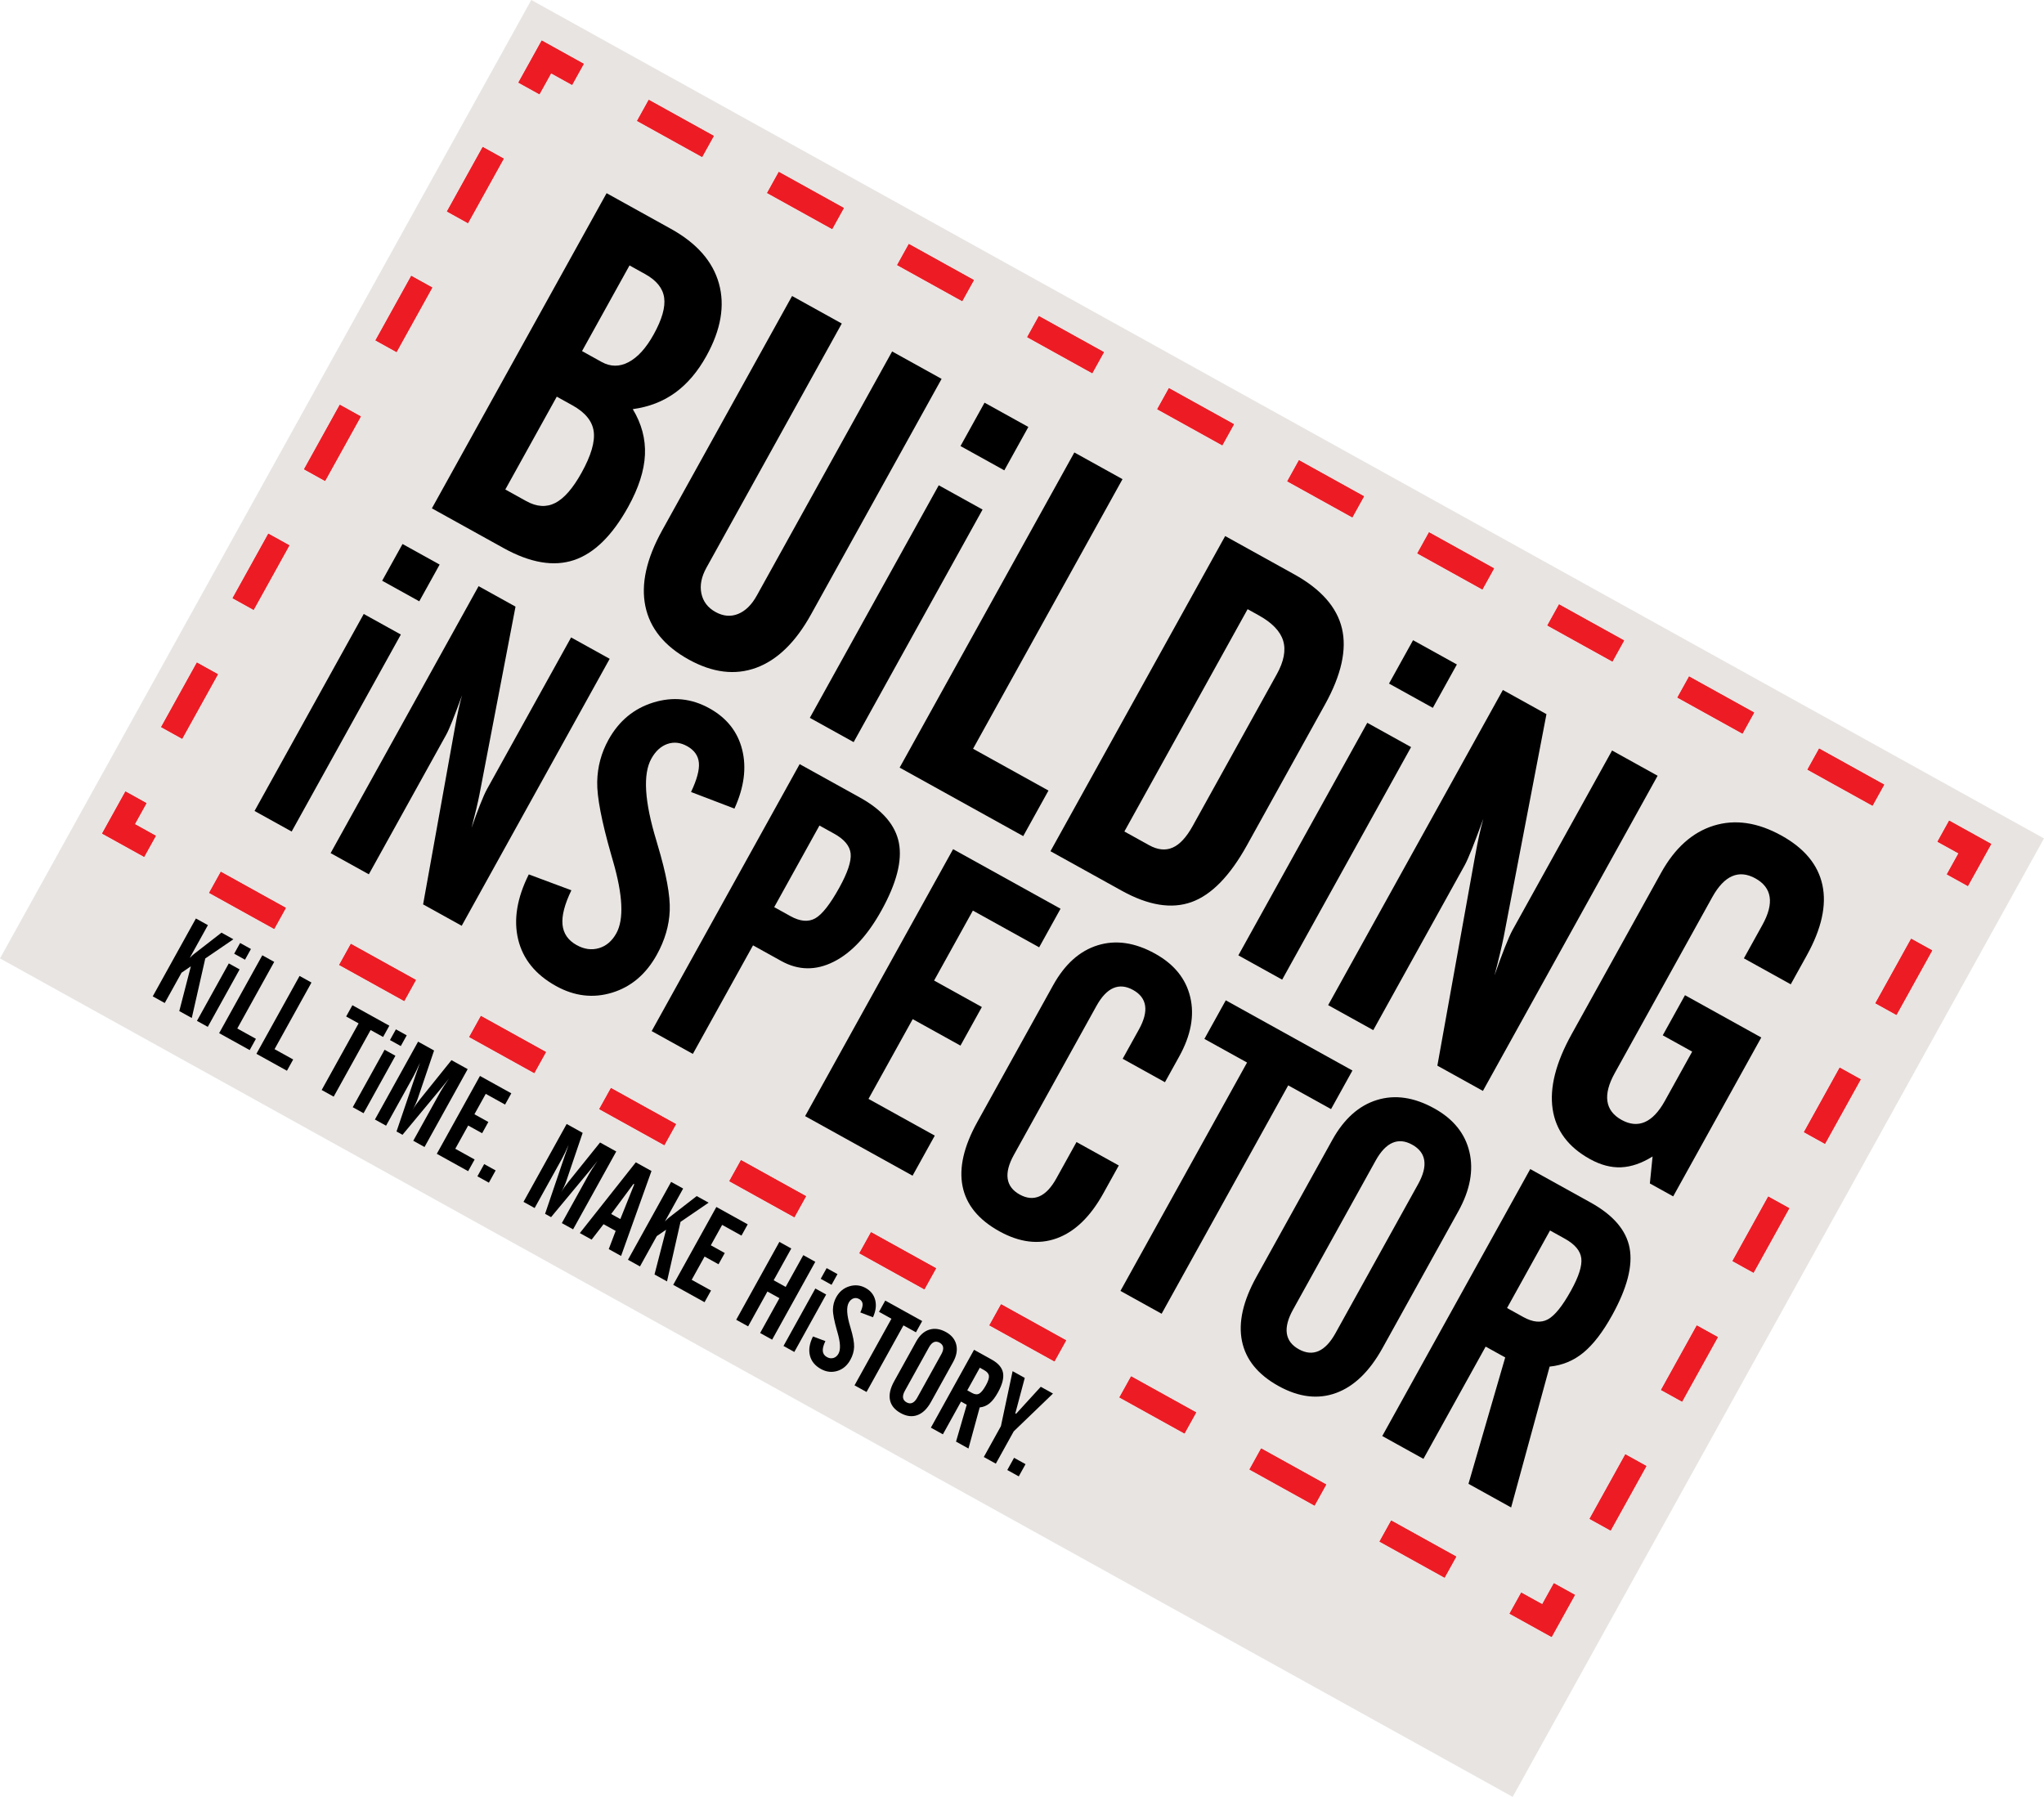
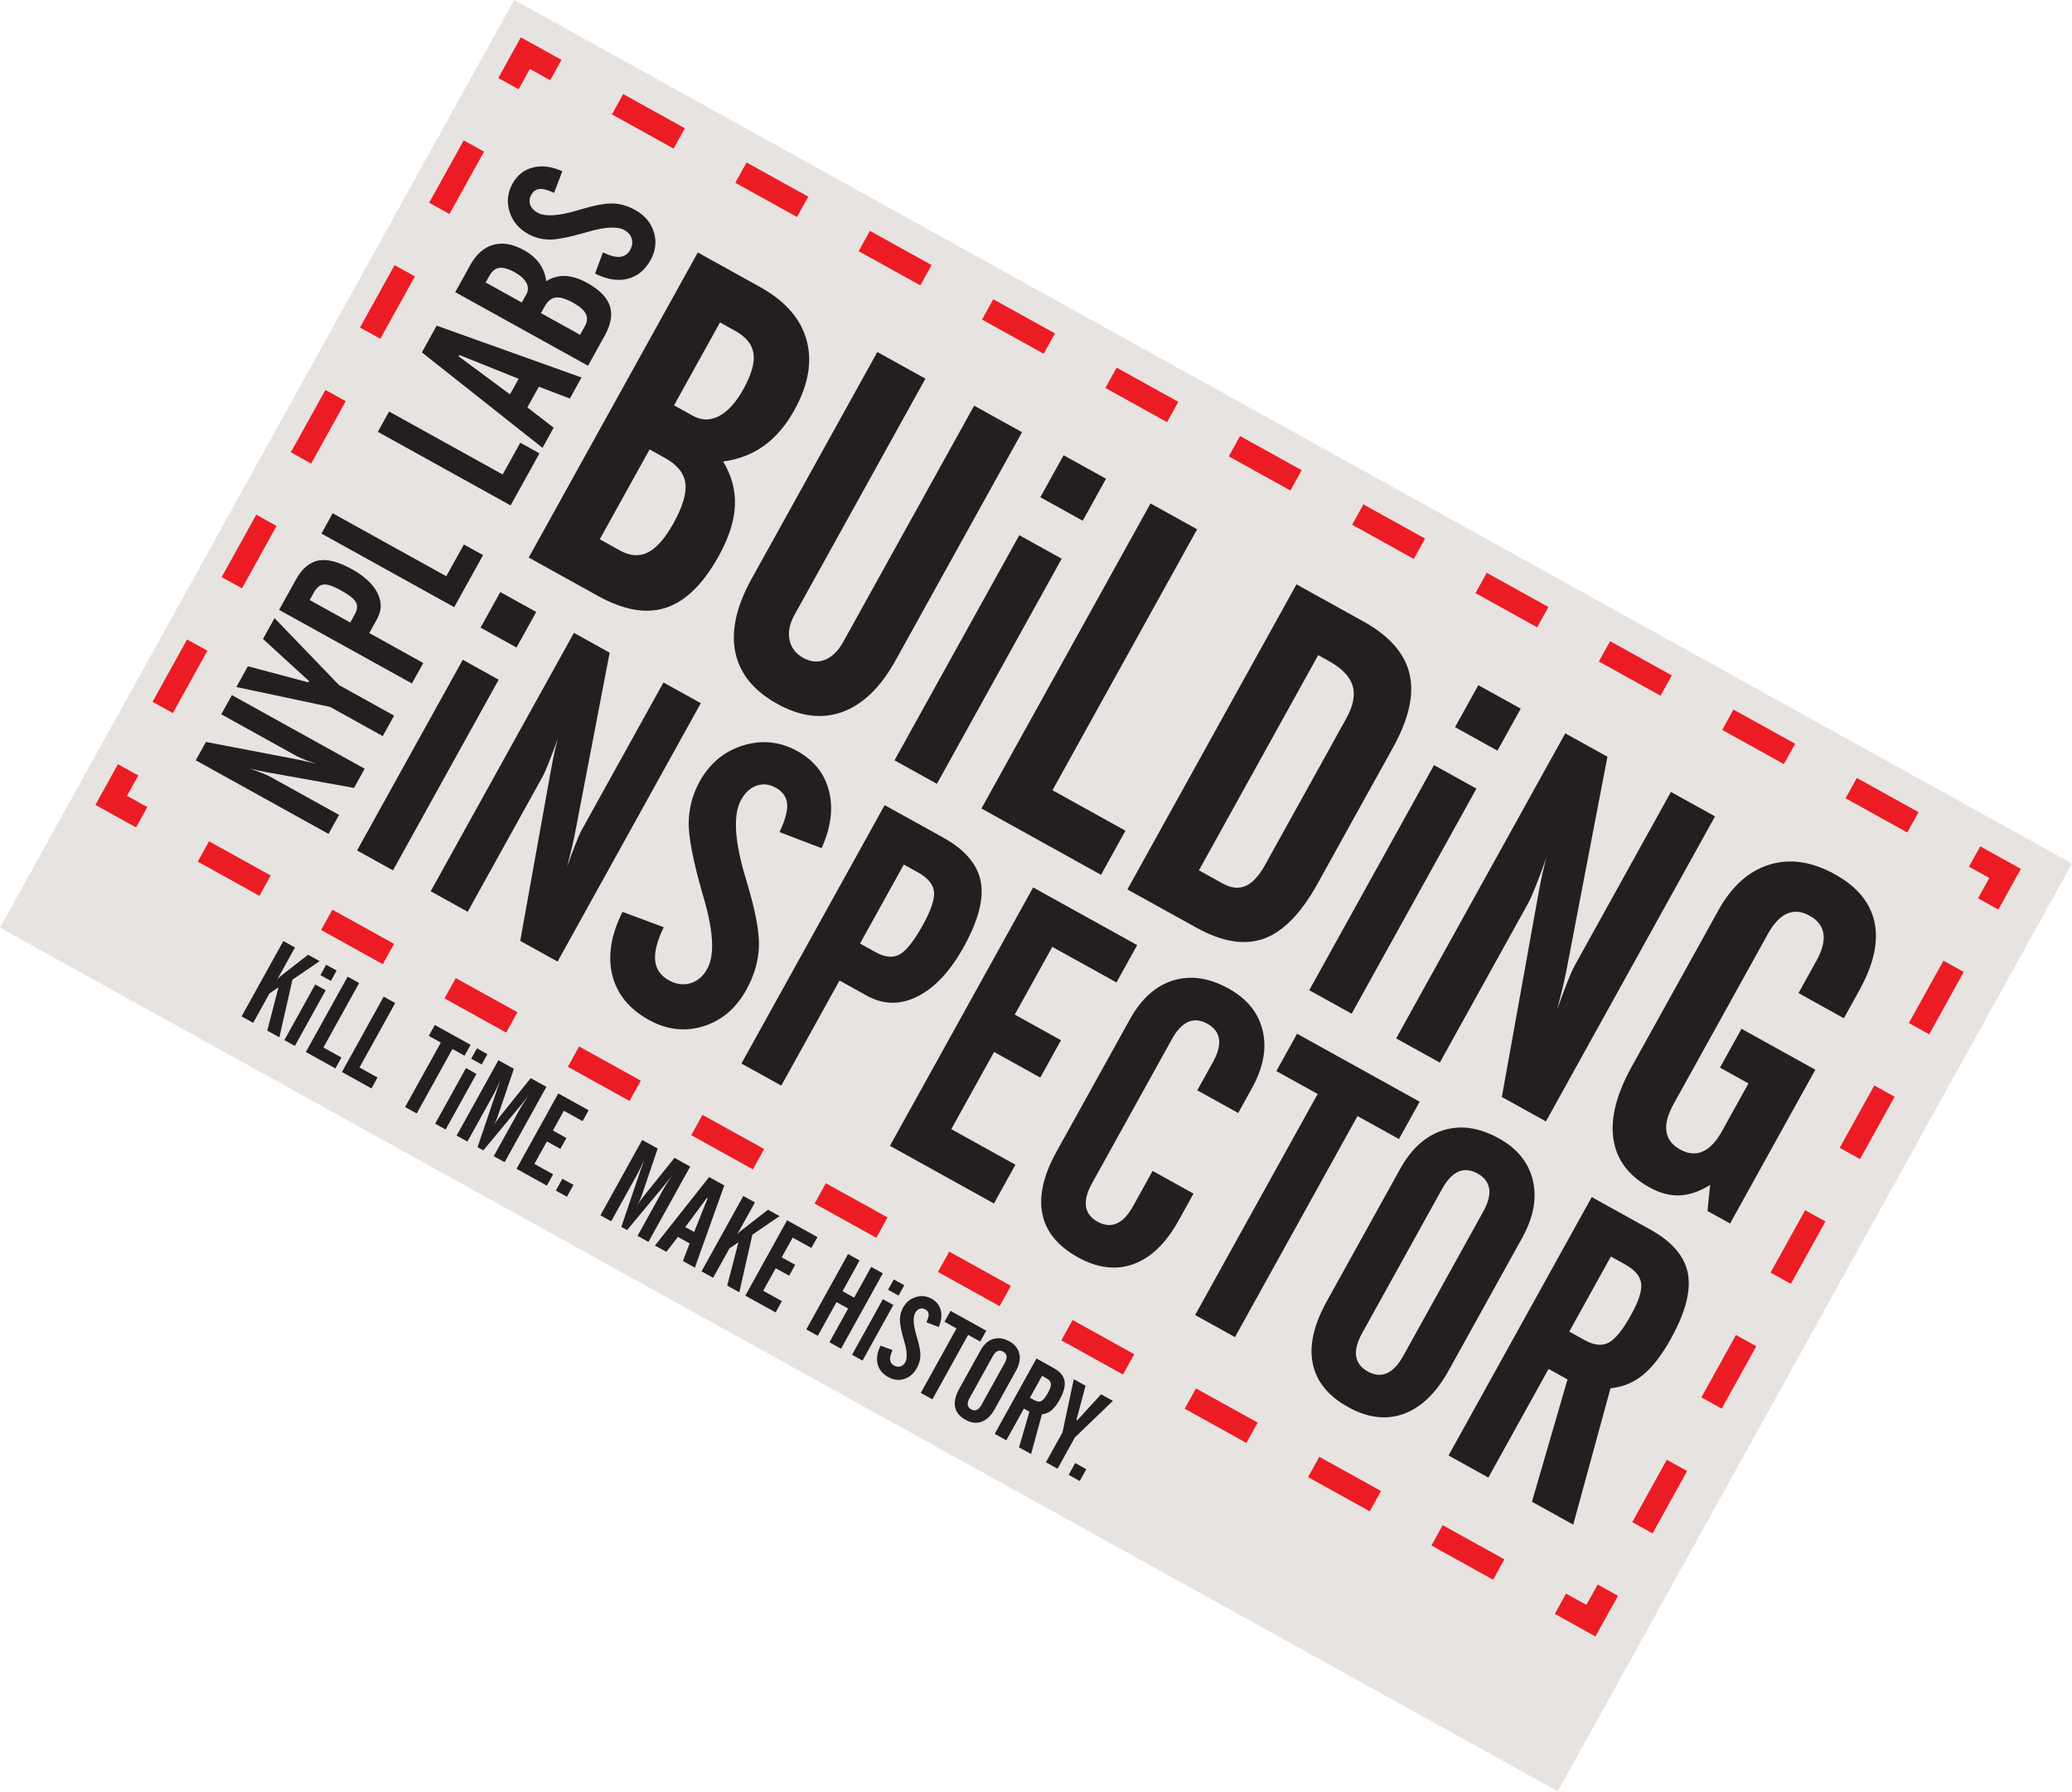
- <svg xmlns="http://www.w3.org/2000/svg" version="1.1" id="Layer_1" x="0px" y="0px" width="340.41px" height="299.273px" viewBox="0 0 340.41 299.273" enable-background="new 0 0 340.41 299.273" xml:space="preserve">
-   <rect x="26.184" y="58.381" transform="matrix(0.8746 0.4848 -0.4848 0.8746 93.8854 -63.7558)" fill="#E8E4E2" width="288.042" height="182.511" />
+ <svg xmlns="http://www.w3.org/2000/svg" version="1.1" id="Layer_1" x="0px" y="0px" width="356.545px" height="308.217px" viewBox="0 0 356.545 308.217" enable-background="new 0 0 356.545 308.217" xml:space="preserve">
+   <rect x="25.028" y="62.853" transform="matrix(0.8746 0.4848 -0.4848 0.8746 97.0655 -67.1064)" fill="#E7E3E1" width="306.491" height="182.511" />
  <g>
-     <path d="M25.438,165.942l7.188-12.969l2,1.109l-3.032,5.471c0.179-0.183,0.328-0.328,0.447-0.438   c0.12-0.11,0.219-0.193,0.298-0.252l4.547-3.529l1.982,1.1l-4.68,3.197l-2.249,9.914l-2.081-1.152l1.928-7.455l-1.551,1.063   l-2.799,5.049L25.438,165.942z" />
-     <path d="M32.801,170.023l5.304-9.568l1.803,0.999l-5.304,9.568L32.801,170.023z M39,158.839l0.989-1.784l1.803,0.999l-0.989,1.784   L39,158.839z" />
-     <path d="M36.497,172.071l7.188-12.968l1.982,1.099l-6.149,11.094l3.103,1.72l-1.039,1.875L36.497,172.071z" />
-     <path d="M42.703,175.511l7.188-12.968l1.982,1.099l-6.149,11.094l3.103,1.72l-1.039,1.875L42.703,175.511z" />
-     <path d="M57.65,169.294l1.039-1.874l6.152,3.41l-1.039,1.874l-2.081-1.153l-6.149,11.094l-2-1.108l6.149-11.094L57.65,169.294z" />
-     <path d="M58.747,184.405l5.304-9.568l1.803,0.999l-5.304,9.568L58.747,184.405z M64.945,173.221l0.989-1.785l1.803,1l-0.989,1.784   L64.945,173.221z" />
-     <path d="M62.441,186.454l7.188-12.969l2.663,1.477l-2.681,7.904c-0.105,0.316-0.235,0.647-0.392,0.99   c-0.155,0.345-0.331,0.693-0.526,1.045c0.166-0.299,0.353-0.598,0.562-0.896c0.208-0.299,0.441-0.607,0.696-0.927l5.238-6.511   l2.699,1.496l-7.188,12.969l-1.874-1.039l4.539-8.188c0.129-0.233,0.316-0.539,0.562-0.919c0.245-0.38,0.526-0.799,0.843-1.256   c-0.126,0.156-0.297,0.374-0.514,0.652c-0.417,0.527-0.69,0.864-0.819,1.012l-6.404,7.705l-0.995-0.552l3.217-9.483   c0.132-0.381,0.278-0.795,0.438-1.246c0.16-0.451,0.248-0.703,0.262-0.758c-0.203,0.466-0.4,0.897-0.59,1.297   c-0.19,0.398-0.366,0.744-0.529,1.037l-4.539,8.188L62.441,186.454z" />
-     <path d="M72.746,192.165l7.188-12.968l5.22,2.894l-1.039,1.874l-3.22-1.784l-1.884,3.398l2.32,1.286l-1.039,1.874l-2.32-1.285   l-2.148,3.873l3.22,1.785l-1.079,1.946L72.746,192.165z" />
-     <path d="M79.508,195.913l1.128-2.035l1.91,1.059l-1.128,2.036L79.508,195.913z" />
-     <path d="M87.185,200.168l7.188-12.969l2.664,1.477l-2.682,7.904c-0.105,0.317-0.235,0.648-0.391,0.991   c-0.155,0.345-0.331,0.692-0.526,1.045c0.166-0.299,0.353-0.598,0.561-0.896c0.209-0.299,0.441-0.607,0.696-0.927l5.238-6.511   l2.699,1.496l-7.188,12.968l-1.875-1.039l4.539-8.188c0.129-0.233,0.316-0.539,0.562-0.919c0.246-0.38,0.527-0.799,0.843-1.257   c-0.126,0.157-0.298,0.375-0.515,0.653c-0.417,0.526-0.69,0.864-0.818,1.012l-6.405,7.704l-0.996-0.551l3.217-9.484   c0.133-0.38,0.278-0.795,0.438-1.246c0.16-0.45,0.247-0.702,0.262-0.757c-0.204,0.466-0.4,0.897-0.59,1.297   c-0.189,0.398-0.366,0.744-0.528,1.037l-4.539,8.188L87.185,200.168z" />
-     <path d="M96.566,205.369l9.323-11.785l2.609,1.446l-5.062,14.146l-2.054-1.139l1.152-3.03l-2.018-1.118l-1.987,2.568   L96.566,205.369z M101.786,202.19l1.525,0.845l2.321-5.795l-0.125-0.069L101.786,202.19z" />
-     <path d="M104.583,209.813l7.188-12.969l2,1.108l-3.032,5.471c0.179-0.182,0.328-0.328,0.448-0.437   c0.119-0.11,0.218-0.194,0.297-0.252l4.547-3.529l1.982,1.099l-4.68,3.198l-2.249,9.914l-2.081-1.153l1.928-7.454l-1.55,1.062   l-2.799,5.05L104.583,209.813z" />
-     <path d="M112.117,213.989l7.188-12.969l5.22,2.894l-1.039,1.874l-3.22-1.784l-1.884,3.399l2.32,1.285l-1.039,1.875l-2.32-1.286   l-2.147,3.874l3.22,1.784l-1.079,1.946L112.117,213.989z" />
-     <path d="M129.798,206.836l1.982,1.099l-2.933,5.292l2,1.108l2.933-5.292l2,1.109l-7.188,12.968l-2-1.108l3.216-5.803l-2-1.108   l-3.216,5.802l-1.982-1.098L129.798,206.836z" />
-     <path d="M130.484,224.169l5.304-9.569l1.803,1l-5.304,9.568L130.484,224.169z M136.683,212.986l0.989-1.784l1.803,0.999   l-0.989,1.784L136.683,212.986z" />
-     <path d="M135.394,222.588l2.069,0.771c-0.329,0.678-0.472,1.232-0.431,1.667c0.042,0.433,0.271,0.766,0.69,0.997   c0.365,0.202,0.724,0.251,1.079,0.147c0.355-0.104,0.637-0.345,0.845-0.722c0.375-0.676,0.32-1.847-0.162-3.514   c-0.037-0.13-0.065-0.228-0.084-0.293c-0.469-1.636-0.696-2.818-0.682-3.549c0.015-0.73,0.197-1.414,0.549-2.047   c0.507-0.915,1.234-1.518,2.181-1.811c0.948-0.291,1.854-0.196,2.722,0.284c0.843,0.468,1.374,1.139,1.592,2.014   s0.092,1.827-0.376,2.857l-2.109-0.806c0.286-0.6,0.412-1.072,0.382-1.418c-0.032-0.346-0.224-0.617-0.576-0.812   c-0.322-0.179-0.642-0.213-0.957-0.103s-0.574,0.349-0.776,0.713c-0.417,0.753-0.335,2.085,0.248,3.995   c0.021,0.074,0.039,0.134,0.052,0.181c0.424,1.407,0.621,2.475,0.594,3.202c-0.028,0.727-0.237,1.443-0.628,2.148   c-0.524,0.944-1.247,1.559-2.169,1.84c-0.922,0.282-1.832,0.175-2.729-0.322c-0.993-0.551-1.605-1.304-1.836-2.262   C134.646,224.792,134.818,223.739,135.394,222.588z" />
-     <path d="M146.391,218.485l1.039-1.875l6.152,3.41l-1.039,1.875l-2.081-1.154l-6.149,11.094l-2-1.107l6.149-11.094L146.391,218.485z   " />
-     <path d="M152.603,223.393c0.567-1.021,1.29-1.669,2.166-1.94c0.879-0.271,1.808-0.136,2.788,0.407   c0.927,0.514,1.495,1.219,1.707,2.113c0.211,0.895,0.032,1.855-0.538,2.885l-3.684,6.645c-0.63,1.137-1.383,1.864-2.26,2.184   c-0.876,0.319-1.808,0.205-2.794-0.342c-0.998-0.553-1.59-1.281-1.772-2.185c-0.185-0.902,0.051-1.942,0.704-3.12L152.603,223.393z    M152.759,232.777l4.012-7.237c0.249-0.448,0.349-0.833,0.3-1.152c-0.049-0.321-0.244-0.575-0.584-0.764   c-0.341-0.189-0.66-0.221-0.958-0.092c-0.297,0.128-0.57,0.417-0.819,0.865l-4.012,7.237c-0.249,0.448-0.35,0.834-0.302,1.157   s0.242,0.579,0.583,0.768c0.341,0.189,0.661,0.219,0.96,0.088C152.237,233.515,152.511,233.225,152.759,232.777z" />
-     <path d="M160.052,233.432l-3.022,5.452l-2-1.108l7.188-12.969l2.934,1.626c1.1,0.609,1.73,1.347,1.893,2.21   c0.162,0.864-0.122,1.953-0.851,3.269c-0.451,0.813-0.915,1.416-1.389,1.81c-0.477,0.393-1.024,0.62-1.645,0.683l-1.87,6.842   l-2.072-1.148l1.785-6.139L160.052,233.432z M163.179,227.791l-2.088,3.767l0.79,0.438c0.46,0.255,0.857,0.294,1.191,0.115   c0.333-0.179,0.708-0.645,1.125-1.398c0.378-0.682,0.545-1.204,0.501-1.568c-0.045-0.365-0.312-0.684-0.802-0.955L163.179,227.791z   " />
-     <path d="M168.64,228.367l2.026,1.123l-1.573,5.905l0.126,0.07l4.111-4.498l2.035,1.128l-6.537,6.295l-2.983,5.381l-2-1.108   l2.849-5.139L168.64,228.367z" />
-     <path d="M167.756,244.83l1.128-2.035l1.91,1.059l-1.128,2.035L167.756,244.83z" />
+     <path fill="#231F20" d="M41.573,174.885l7.188-12.969l2,1.109l-3.032,5.471c0.179-0.182,0.328-0.328,0.447-0.438   c0.12-0.109,0.219-0.193,0.298-0.252l4.547-3.529l1.982,1.1l-4.68,3.197l-2.249,9.914l-2.081-1.152l1.928-7.455l-1.551,1.064   l-2.799,5.049L41.573,174.885z" />
+     <path fill="#231F20" d="M48.936,178.967l5.304-9.568l1.803,0.998l-5.304,9.568L48.936,178.967z M55.135,167.784l0.989-1.785   l1.803,1l-0.989,1.783L55.135,167.784z" />
+     <path fill="#231F20" d="M52.631,181.014l7.188-12.967l1.982,1.098l-6.149,11.094l3.103,1.721l-1.039,1.875L52.631,181.014z" />
+     <path fill="#231F20" d="M58.837,184.456l7.188-12.969l1.982,1.1l-6.149,11.094l3.103,1.719l-1.039,1.875L58.837,184.456z" />
+     <path fill="#231F20" d="M73.785,178.239l1.039-1.875l6.152,3.41l-1.039,1.875l-2.081-1.154l-6.149,11.094l-2-1.107l6.149-11.094   L73.785,178.239z" />
+     <path fill="#231F20" d="M74.881,193.348l5.304-9.568l1.803,1l-5.304,9.568L74.881,193.348z M81.08,182.165l0.989-1.785l1.803,1   l-0.989,1.785L81.08,182.165z" />
+     <path fill="#231F20" d="M78.576,195.397l7.188-12.969l2.663,1.477l-2.681,7.904c-0.105,0.316-0.235,0.648-0.392,0.99   c-0.155,0.346-0.331,0.693-0.526,1.045c0.166-0.299,0.353-0.598,0.562-0.896c0.208-0.299,0.441-0.607,0.696-0.926l5.238-6.512   l2.699,1.496l-7.188,12.969l-1.874-1.039l4.539-8.188c0.129-0.234,0.316-0.539,0.562-0.92c0.245-0.379,0.526-0.799,0.843-1.256   c-0.126,0.156-0.297,0.375-0.514,0.652c-0.417,0.527-0.69,0.865-0.819,1.012l-6.404,7.705l-0.995-0.551l3.217-9.484   c0.132-0.381,0.278-0.795,0.438-1.246c0.16-0.451,0.248-0.703,0.262-0.758c-0.203,0.467-0.4,0.898-0.59,1.297   s-0.366,0.744-0.529,1.037l-4.539,8.189L78.576,195.397z" />
+     <path fill="#231F20" d="M88.881,201.108l7.188-12.967l5.22,2.893l-1.039,1.875l-3.22-1.785l-1.884,3.398l2.32,1.287l-1.039,1.873   l-2.32-1.285l-2.148,3.873l3.22,1.785l-1.079,1.947L88.881,201.108z" />
+     <path fill="#231F20" d="M95.643,204.856l1.128-2.035l1.91,1.059l-1.128,2.037L95.643,204.856z" />
+     <path fill="#231F20" d="M103.32,209.112l7.188-12.969l2.664,1.477l-2.682,7.904c-0.105,0.318-0.235,0.648-0.391,0.992   c-0.155,0.344-0.331,0.691-0.526,1.045c0.166-0.299,0.353-0.598,0.561-0.896c0.209-0.299,0.441-0.607,0.696-0.928l5.238-6.51   l2.699,1.496l-7.188,12.967l-1.875-1.039l4.539-8.188c0.129-0.232,0.316-0.539,0.562-0.918c0.246-0.381,0.527-0.799,0.843-1.258   c-0.126,0.158-0.298,0.375-0.515,0.654c-0.417,0.525-0.69,0.863-0.818,1.012l-6.405,7.703l-0.996-0.551l3.217-9.484   c0.133-0.379,0.278-0.795,0.438-1.246c0.16-0.449,0.247-0.701,0.262-0.756c-0.204,0.465-0.4,0.896-0.59,1.297   c-0.189,0.398-0.366,0.744-0.528,1.037l-4.539,8.188L103.32,209.112z" />
+     <path fill="#231F20" d="M112.701,214.313l9.323-11.785l2.609,1.445l-5.062,14.146l-2.054-1.139l1.152-3.029l-2.018-1.119   l-1.987,2.568L112.701,214.313z M117.921,211.133l1.525,0.846l2.321-5.795l-0.125-0.07L117.921,211.133z" />
+     <path fill="#231F20" d="M120.718,218.756l7.188-12.969l2,1.109l-3.032,5.471c0.179-0.182,0.328-0.328,0.448-0.438   c0.119-0.109,0.218-0.193,0.297-0.252l4.547-3.529l1.982,1.1l-4.68,3.197l-2.249,9.914l-2.081-1.152l1.928-7.455l-1.55,1.062   l-2.799,5.051L120.718,218.756z" />
+     <path fill="#231F20" d="M128.251,222.932l7.188-12.969l5.22,2.895l-1.039,1.873l-3.22-1.783l-1.884,3.398l2.32,1.285l-1.039,1.875   l-2.32-1.285l-2.147,3.873l3.22,1.785l-1.079,1.945L128.251,222.932z" />
+     <path fill="#231F20" d="M145.933,215.78l1.982,1.1l-2.933,5.291l2,1.109l2.933-5.293l2,1.109l-7.188,12.969l-2-1.109l3.216-5.803   l-2-1.107l-3.216,5.801l-1.982-1.098L145.933,215.78z" />
+     <path fill="#231F20" d="M146.619,233.114l5.304-9.57l1.803,1l-5.304,9.568L146.619,233.114z M152.817,221.93l0.989-1.785l1.803,1   l-0.989,1.783L152.817,221.93z" />
+     <path fill="#231F20" d="M151.528,231.532l2.069,0.771c-0.329,0.678-0.472,1.232-0.431,1.668c0.042,0.432,0.271,0.766,0.69,0.996   c0.365,0.203,0.724,0.252,1.079,0.148c0.355-0.105,0.637-0.346,0.845-0.723c0.375-0.676,0.32-1.846-0.162-3.514   c-0.037-0.129-0.065-0.227-0.084-0.293c-0.469-1.635-0.696-2.818-0.682-3.549c0.015-0.73,0.197-1.414,0.549-2.047   c0.507-0.914,1.234-1.518,2.181-1.811c0.948-0.291,1.854-0.195,2.722,0.285c0.843,0.467,1.374,1.139,1.592,2.014   s0.092,1.826-0.376,2.857l-2.109-0.807c0.286-0.6,0.412-1.072,0.382-1.418c-0.032-0.346-0.224-0.617-0.576-0.812   c-0.322-0.178-0.642-0.213-0.957-0.102c-0.315,0.109-0.574,0.348-0.776,0.713c-0.417,0.752-0.335,2.084,0.248,3.994   c0.021,0.074,0.039,0.135,0.052,0.182c0.424,1.406,0.621,2.475,0.594,3.201c-0.028,0.727-0.237,1.443-0.628,2.148   c-0.524,0.945-1.247,1.559-2.169,1.84c-0.922,0.283-1.832,0.176-2.729-0.322c-0.993-0.551-1.605-1.303-1.836-2.262   C150.781,233.737,150.953,232.682,151.528,231.532z" />
+     <path fill="#231F20" d="M162.525,227.428l1.039-1.875l6.152,3.41l-1.039,1.875l-2.081-1.154l-6.149,11.094l-2-1.107l6.149-11.094   L162.525,227.428z" />
+     <path fill="#231F20" d="M168.738,232.336c0.567-1.021,1.29-1.668,2.166-1.939c0.879-0.271,1.808-0.137,2.788,0.406   c0.927,0.514,1.495,1.219,1.707,2.113c0.211,0.895,0.032,1.855-0.538,2.885l-3.684,6.645c-0.63,1.137-1.383,1.865-2.26,2.184   c-0.876,0.32-1.808,0.205-2.794-0.342c-0.998-0.553-1.59-1.281-1.772-2.184c-0.185-0.902,0.051-1.943,0.704-3.121L168.738,232.336z    M168.894,241.721l4.012-7.238c0.249-0.447,0.349-0.832,0.3-1.152c-0.049-0.32-0.244-0.574-0.584-0.764   c-0.341-0.189-0.66-0.221-0.958-0.092c-0.297,0.129-0.57,0.418-0.819,0.865l-4.012,7.238c-0.249,0.447-0.35,0.834-0.302,1.156   c0.047,0.324,0.242,0.58,0.583,0.768c0.341,0.189,0.661,0.219,0.96,0.088C168.372,242.459,168.646,242.168,168.894,241.721z" />
+     <path fill="#231F20" d="M176.187,242.375l-3.022,5.453l-2-1.109l7.188-12.969l2.934,1.627c1.1,0.609,1.73,1.346,1.894,2.209   c0.162,0.865-0.122,1.953-0.852,3.27c-0.45,0.812-0.914,1.416-1.389,1.809c-0.477,0.393-1.024,0.621-1.645,0.684l-1.87,6.842   l-2.072-1.148l1.785-6.139L176.187,242.375z M179.314,236.735l-2.088,3.766l0.79,0.438c0.46,0.256,0.857,0.295,1.191,0.115   c0.333-0.178,0.708-0.645,1.125-1.398c0.378-0.682,0.545-1.203,0.502-1.568c-0.045-0.365-0.312-0.684-0.803-0.955L179.314,236.735z   " />
+     <path fill="#231F20" d="M184.774,237.311l2.026,1.123l-1.572,5.904l0.125,0.07l4.111-4.498l2.035,1.129l-6.537,6.295l-2.982,5.381   l-2-1.109l2.849-5.139L184.774,237.311z" />
+     <path fill="#231F20" d="M183.891,253.774l1.129-2.035l1.91,1.059l-1.129,2.035L183.891,253.774z" />
  </g>
  <g>
    <g>
-       <path d="M71.927,84.665l29.096-52.49l10.709,5.937c4.307,2.388,6.974,5.424,8,9.108c1.025,3.686,0.332,7.705-2.083,12.062    c-1.448,2.614-3.18,4.651-5.192,6.114c-2.014,1.463-4.371,2.378-7.074,2.746c1.47,2.428,2.146,4.961,2.027,7.601    c-0.119,2.639-1.05,5.532-2.793,8.679c-2.656,4.791-5.671,7.746-9.045,8.867c-3.372,1.119-7.273,0.451-11.701-2.003L71.927,84.665    z M84.155,81.525l3.484,1.932c1.742,0.966,3.354,1.068,4.836,0.308c1.48-0.761,2.939-2.436,4.375-5.025    c1.582-2.855,2.258-5.146,2.029-6.871c-0.231-1.725-1.41-3.178-3.54-4.357l-2.613-1.449L84.155,81.525z M96.932,58.474    l3.267,1.811c1.477,0.818,2.975,0.827,4.495,0.024s2.911-2.341,4.173-4.616c1.381-2.492,1.963-4.526,1.744-6.103    c-0.217-1.575-1.27-2.888-3.157-3.934l-2.613-1.449L96.932,58.474z" />
-       <path d="M131.914,49.298l8.276,4.587l-22.536,40.656c-0.845,1.525-1.127,2.959-0.843,4.303c0.283,1.343,1.066,2.37,2.35,3.081    c1.282,0.711,2.535,0.82,3.758,0.327c1.222-0.492,2.262-1.514,3.121-3.062l22.535-40.656l8.24,4.567l-21.751,39.24    c-2.562,4.623-5.603,7.58-9.118,8.874c-3.518,1.293-7.271,0.833-11.265-1.381c-4.042-2.24-6.442-5.199-7.202-8.879    s0.175-7.892,2.804-12.635L131.914,49.298z" />
-       <path d="M134.871,119.555l21.47-38.732l7.297,4.045l-21.471,38.731L134.871,119.555z M159.963,74.29l4.004-7.225l7.296,4.045    l-4.004,7.224L159.963,74.29z" />
-       <path d="M149.827,127.845l29.096-52.489l8.021,4.446l-24.89,44.903l12.56,6.962l-4.205,7.587L149.827,127.845z" />
-       <path d="M174.946,141.769l29.096-52.489l11.508,6.378c4.452,2.468,7.1,5.47,7.939,9.004c0.841,3.535-0.102,7.759-2.824,12.671    l-12.998,23.45c-2.831,5.106-5.906,8.257-9.227,9.454c-3.32,1.195-7.195,0.566-11.624-1.888L174.946,141.769z M187.255,138.484    l4.102,2.274c1.428,0.791,2.735,0.931,3.921,0.417c1.187-0.513,2.302-1.714,3.349-3.601l14.004-25.266    c1.194-2.153,1.549-4.021,1.065-5.602s-1.839-2.989-4.065-4.223l-1.852-1.026L187.255,138.484z" />
-       <path d="M206.237,159.114l21.471-38.731l7.295,4.044l-21.469,38.732L206.237,159.114z M231.329,113.848l4.004-7.224l7.297,4.044    l-4.005,7.224L231.329,113.848z" />
-       <path d="M221.193,167.405l29.096-52.49l7.26,4.024l-7.112,37.058c-0.143,0.712-0.349,1.642-0.619,2.787    c-0.273,1.146-0.579,2.369-0.919,3.668c0.579-1.673,1.142-3.203,1.691-4.591c0.548-1.389,0.99-2.386,1.325-2.991l16.561-29.875    l7.586,4.205l-29.096,52.49l-7.586-4.205l6.203-34.477c0.018-0.148,0.059-0.363,0.121-0.646c0.421-2.359,0.865-4.36,1.331-5.999    c-0.729,2-1.354,3.654-1.873,4.964c-0.521,1.31-0.935,2.242-1.243,2.799l-15.212,27.442L221.193,167.405z" />
-       <path d="M261.728,172.267l14.91-26.898c2.293-4.138,5.217-6.757,8.768-7.857c3.553-1.099,7.312-0.55,11.281,1.65    c3.823,2.119,6.097,4.867,6.82,8.241c0.724,3.375-0.142,7.277-2.597,11.705l-2.676,4.828l-7.805-4.326l3.078-5.554    c1.006-1.815,1.41-3.371,1.212-4.667c-0.199-1.297-0.988-2.327-2.368-3.092c-1.379-0.765-2.671-0.889-3.876-0.369    c-1.205,0.518-2.31,1.686-3.315,3.5l-16.238,29.295c-1.006,1.814-1.414,3.377-1.222,4.686c0.191,1.309,0.978,2.345,2.357,3.109    c1.379,0.765,2.674,0.882,3.887,0.352c1.211-0.531,2.319-1.704,3.326-3.52l4.547-8.203l-4.9-2.717l3.702-6.68l12.705,7.043    l-14.669,26.463l-3.884-2.153l0.452-4.495c-1.795,1.125-3.536,1.727-5.224,1.803c-1.688,0.077-3.427-0.381-5.217-1.373    c-3.607-1.999-5.675-4.774-6.204-8.326C258.049,181.159,259.099,177.011,261.728,172.267z" />
-       <path d="M42.392,135.065l18.186-32.809l6.18,3.426l-18.186,32.809L42.392,135.065z M63.646,96.721l3.392-6.118l6.18,3.426    l-3.392,6.118L63.646,96.721z" />
-       <path d="M55.06,142.086l24.646-44.461l6.149,3.408l-6.024,31.391c-0.12,0.604-0.294,1.391-0.525,2.361    c-0.23,0.972-0.489,2.007-0.776,3.106c0.489-1.417,0.967-2.713,1.432-3.889s0.839-2.021,1.123-2.534l14.027-25.305l6.426,3.562    l-24.646,44.462l-6.427-3.562l5.255-29.203c0.016-0.126,0.05-0.308,0.102-0.547c0.358-1.998,0.734-3.693,1.13-5.082    c-0.618,1.694-1.147,3.096-1.588,4.205s-0.791,1.899-1.053,2.371l-12.885,23.245L55.06,142.086z" />
-       <path d="M88.065,145.63l7.095,2.646c-1.127,2.323-1.62,4.228-1.478,5.713c0.141,1.485,0.93,2.626,2.364,3.421    c1.25,0.692,2.483,0.86,3.7,0.504c1.216-0.357,2.183-1.182,2.898-2.474c1.284-2.316,1.098-6.331-0.558-12.047    c-0.129-0.446-0.225-0.78-0.288-1.003c-1.608-5.608-2.388-9.664-2.339-12.17s0.676-4.844,1.88-7.017    c1.738-3.137,4.231-5.205,7.479-6.205c3.247-1,6.357-0.677,9.33,0.972c2.89,1.602,4.709,3.902,5.458,6.903    c0.748,3.002,0.318,6.267-1.29,9.797l-7.231-2.763c0.979-2.056,1.415-3.678,1.308-4.861c-0.106-1.186-0.765-2.113-1.975-2.783    c-1.106-0.613-2.201-0.731-3.281-0.353c-1.081,0.38-1.969,1.194-2.661,2.444c-1.432,2.583-1.148,7.148,0.85,13.695    c0.072,0.256,0.132,0.462,0.178,0.621c1.452,4.824,2.131,8.484,2.035,10.977c-0.096,2.493-0.813,4.949-2.154,7.367    c-1.795,3.239-4.274,5.343-7.436,6.31c-3.163,0.967-6.281,0.598-9.355-1.106c-3.403-1.887-5.502-4.47-6.297-7.75    C85.504,153.188,86.093,149.576,88.065,145.63z" />
-       <path d="M108.53,171.727l24.646-44.463l10.055,5.574c3.751,2.079,5.91,4.602,6.477,7.568s-0.401,6.706-2.901,11.215    c-2.329,4.203-4.981,7.054-7.956,8.554c-2.976,1.499-5.888,1.459-8.736-0.12l-4.705-2.607l-10.021,18.08L108.53,171.727z     M128.938,151.083l2.706,1.5c1.599,0.887,2.971,1.01,4.115,0.372c1.144-0.639,2.478-2.331,4-5.079    c1.398-2.521,2.034-4.419,1.911-5.693c-0.125-1.274-1.038-2.384-2.739-3.327l-2.459-1.363L128.938,151.083z" />
-       <path d="M134.083,185.89l24.646-44.462l17.896,9.92l-3.562,6.426l-11.039-6.118l-6.459,11.653l7.955,4.41l-3.562,6.426    l-7.955-4.409l-7.363,13.283l11.039,6.118l-3.699,6.673L134.083,185.89z" />
-       <path d="M162.76,186.874l12.63-22.784c1.943-3.505,4.419-5.724,7.428-6.655c3.008-0.932,6.193-0.466,9.556,1.397    c3.177,1.762,5.128,4.176,5.853,7.244s0.109,6.365-1.845,9.891l-2.369,4.274l-7.041-3.903l2.71-4.89    c0.852-1.537,1.193-2.855,1.025-3.953c-0.168-1.099-0.837-1.972-2.005-2.619c-1.169-0.647-2.263-0.752-3.284-0.312    c-1.02,0.439-1.957,1.428-2.809,2.965l-13.755,24.814c-0.853,1.537-1.196,2.86-1.034,3.969s0.828,1.986,1.997,2.634    c1.168,0.647,2.265,0.747,3.292,0.298c1.025-0.449,1.965-1.443,2.817-2.98l3.357-6.058l7.042,3.903l-2.574,4.643    c-2.158,3.895-4.741,6.39-7.746,7.483c-3.005,1.095-6.198,0.704-9.58-1.171c-3.465-1.92-5.504-4.417-6.118-7.49    C159.692,194.499,160.51,190.932,162.76,186.874z" />
-       <path d="M200.581,173.029l3.562-6.427l21.094,11.692l-3.562,6.427l-7.134-3.954l-21.083,38.035l-6.857-3.801l21.084-38.036    L200.581,173.029z" />
-       <path d="M221.882,189.86c1.942-3.505,4.418-5.724,7.427-6.655c3.009-0.931,6.193-0.466,9.556,1.397    c3.177,1.762,5.129,4.176,5.853,7.244c0.725,3.068,0.109,6.365-1.845,9.891l-12.629,22.784c-2.159,3.896-4.742,6.39-7.746,7.483    c-3.005,1.095-6.199,0.705-9.581-1.17c-3.423-1.898-5.45-4.394-6.079-7.489s0.176-6.662,2.414-10.701L221.882,189.86z     M222.417,222.033l13.755-24.814c0.853-1.537,1.194-2.854,1.025-3.953c-0.168-1.099-0.837-1.972-2.005-2.619    s-2.264-0.752-3.283-0.312c-1.021,0.439-1.957,1.427-2.81,2.965l-13.755,24.813c-0.852,1.538-1.197,2.861-1.034,3.97    s0.829,1.986,1.997,2.634c1.168,0.648,2.266,0.747,3.292,0.298C220.626,224.563,221.565,223.57,222.417,222.033z" />
-       <path d="M247.422,224.276l-10.362,18.695l-6.857-3.801l24.646-44.462l10.055,5.573c3.771,2.091,5.936,4.616,6.491,7.577    c0.557,2.962-0.416,6.697-2.915,11.206c-1.546,2.789-3.134,4.855-4.765,6.203c-1.631,1.347-3.511,2.128-5.639,2.341l-6.411,23.458    l-7.103-3.938l6.119-21.047L247.422,224.276z M258.143,204.935l-7.158,12.915l2.705,1.5c1.579,0.875,2.939,1.006,4.083,0.393    c1.144-0.611,2.431-2.209,3.862-4.792c1.296-2.337,1.867-4.13,1.716-5.38s-1.067-2.34-2.748-3.271L258.143,204.935z" />
-     </g>
-     <g>
-       <g>
-         <polyline fill="none" stroke="#ED1C24" stroke-width="4" stroke-miterlimit="10" points="260.537,264.663 257.628,269.911      252.38,267.002    " />
-         <line fill="none" stroke="#ED1C24" stroke-width="4" stroke-miterlimit="10" stroke-dasharray="12.381,12.381" x1="241.552" y1="261" x2="30.394" y2="143.953" />
-         <polyline fill="none" stroke="#ED1C24" stroke-width="4" stroke-miterlimit="10" points="24.979,140.952 19.731,138.043      22.641,132.795    " />
-         <line fill="none" stroke="#ED1C24" stroke-width="4" stroke-miterlimit="10" stroke-dasharray="12.273,12.273" x1="28.59" y1="122.062" x2="85.114" y2="20.088" />
-         <polyline fill="none" stroke="#ED1C24" stroke-width="4" stroke-miterlimit="10" points="88.09,14.722 90.999,9.474      96.246,12.383    " />
-         <line fill="none" stroke="#ED1C24" stroke-width="4" stroke-miterlimit="10" stroke-dasharray="12.381,12.381" x1="107.075" y1="18.385" x2="318.233" y2="135.432" />
-         <polyline fill="none" stroke="#ED1C24" stroke-width="4" stroke-miterlimit="10" points="323.647,138.433 328.896,141.342      325.986,146.59    " />
-         <line fill="none" stroke="#ED1C24" stroke-width="4" stroke-miterlimit="10" stroke-dasharray="12.273,12.273" x1="320.036" y1="157.323" x2="263.512" y2="259.297" />
-       </g>
+       <path fill="#231F20" d="M90.98,95.933l29.096-52.49l10.709,5.937c4.307,2.388,6.974,5.424,8,9.108    c1.025,3.686,0.332,7.705-2.083,12.062c-1.448,2.614-3.18,4.651-5.192,6.114c-2.014,1.463-4.371,2.378-7.074,2.746    c1.47,2.428,2.146,4.961,2.027,7.601c-0.119,2.639-1.05,5.532-2.793,8.679c-2.656,4.791-5.671,7.746-9.045,8.867    c-3.372,1.119-7.273,0.451-11.701-2.003L90.98,95.933z M103.209,92.793l3.484,1.932c1.742,0.966,3.354,1.068,4.836,0.308    c1.48-0.761,2.939-2.436,4.375-5.025c1.582-2.855,2.258-5.146,2.029-6.871c-0.231-1.725-1.41-3.178-3.54-4.357l-2.613-1.449    L103.209,92.793z M115.985,69.743l3.267,1.811c1.477,0.818,2.975,0.827,4.495,0.024s2.911-2.341,4.173-4.616    c1.381-2.492,1.963-4.526,1.744-6.103c-0.217-1.575-1.27-2.888-3.157-3.934l-2.613-1.449L115.985,69.743z" />
+       <path fill="#231F20" d="M150.968,60.567l8.276,4.587l-22.536,40.656c-0.845,1.525-1.127,2.959-0.843,4.303    c0.283,1.343,1.066,2.37,2.35,3.081c1.282,0.711,2.535,0.82,3.758,0.327c1.222-0.492,2.262-1.514,3.121-3.062l22.535-40.656    l8.24,4.567l-21.751,39.24c-2.562,4.623-5.603,7.58-9.118,8.874c-3.518,1.293-7.271,0.833-11.265-1.381    c-4.042-2.24-6.442-5.199-7.202-8.879s0.175-7.892,2.804-12.635L150.968,60.567z" />
+       <path fill="#231F20" d="M153.925,130.824l21.47-38.732l7.297,4.045l-21.471,38.731L153.925,130.824z M179.017,85.558l4.004-7.225    l7.296,4.045l-4.004,7.224L179.017,85.558z" />
+       <path fill="#231F20" d="M168.881,139.114l29.096-52.489l8.021,4.446l-24.89,44.903l12.56,6.962l-4.205,7.587L168.881,139.114z" />
+       <path fill="#231F20" d="M194,153.038l29.096-52.489l11.508,6.378c4.452,2.468,7.1,5.47,7.939,9.004    c0.841,3.535-0.102,7.759-2.824,12.671l-12.998,23.45c-2.831,5.106-5.906,8.257-9.227,9.454c-3.32,1.195-7.195,0.566-11.624-1.888    L194,153.038z M206.309,149.752l4.102,2.274c1.428,0.791,2.735,0.931,3.921,0.417c1.187-0.513,2.302-1.714,3.349-3.601    l14.004-25.266c1.194-2.153,1.549-4.021,1.065-5.602s-1.839-2.989-4.065-4.223l-1.852-1.026L206.309,149.752z" />
+       <path fill="#231F20" d="M225.291,170.382l21.471-38.731l7.295,4.044l-21.469,38.732L225.291,170.382z M250.383,125.117    l4.004-7.224l7.297,4.044l-4.005,7.224L250.383,125.117z" />
+       <path fill="#231F20" d="M240.247,178.673l29.096-52.49l7.26,4.024l-7.112,37.058c-0.143,0.712-0.349,1.642-0.619,2.787    c-0.273,1.146-0.579,2.369-0.919,3.668c0.579-1.673,1.142-3.203,1.691-4.591c0.548-1.389,0.99-2.386,1.325-2.991l16.561-29.875    l7.586,4.205l-29.096,52.49l-7.586-4.205l6.203-34.477c0.018-0.148,0.059-0.363,0.121-0.646c0.421-2.359,0.865-4.36,1.331-5.999    c-0.729,2-1.354,3.654-1.873,4.964c-0.521,1.31-0.935,2.242-1.243,2.799l-15.212,27.442L240.247,178.673z" />
+       <path fill="#231F20" d="M280.781,183.536l14.91-26.898c2.293-4.138,5.217-6.757,8.768-7.857c3.553-1.099,7.312-0.55,11.281,1.65    c3.823,2.119,6.097,4.867,6.82,8.241c0.724,3.375-0.142,7.277-2.597,11.705l-2.676,4.828l-7.805-4.326l3.078-5.554    c1.006-1.815,1.41-3.371,1.212-4.667c-0.199-1.297-0.988-2.327-2.368-3.092c-1.379-0.765-2.671-0.889-3.876-0.369    c-1.205,0.518-2.31,1.686-3.315,3.5l-16.238,29.295c-1.006,1.814-1.414,3.377-1.222,4.686c0.191,1.309,0.978,2.345,2.357,3.109    c1.379,0.765,2.674,0.882,3.887,0.352c1.211-0.531,2.319-1.704,3.326-3.52l4.547-8.203l-4.9-2.717l3.702-6.68l12.705,7.043    l-14.669,26.463l-3.884-2.153l0.452-4.495c-1.795,1.125-3.536,1.727-5.224,1.803c-1.688,0.077-3.427-0.381-5.217-1.373    c-3.607-1.999-5.675-4.774-6.204-8.326C277.103,192.427,278.152,188.28,280.781,183.536z" />
+       <path fill="#231F20" d="M61.445,146.333l18.186-32.809l6.18,3.426l-18.186,32.809L61.445,146.333z M82.699,107.99l3.392-6.118    l6.18,3.426l-3.392,6.118L82.699,107.99z" />
+       <path fill="#231F20" d="M74.113,153.355l24.646-44.461l6.149,3.408l-6.024,31.391c-0.12,0.604-0.294,1.391-0.525,2.361    c-0.23,0.972-0.489,2.007-0.776,3.106c0.489-1.417,0.967-2.713,1.432-3.889s0.839-2.021,1.123-2.534l14.027-25.305l6.426,3.562    l-24.646,44.462l-6.427-3.562l5.255-29.203c0.016-0.126,0.05-0.308,0.102-0.547c0.358-1.998,0.734-3.693,1.13-5.082    c-0.618,1.694-1.147,3.096-1.588,4.205s-0.791,1.899-1.053,2.371l-12.885,23.245L74.113,153.355z" />
+       <path fill="#231F20" d="M107.119,156.899l7.095,2.646c-1.127,2.323-1.62,4.228-1.478,5.713c0.141,1.485,0.93,2.626,2.364,3.421    c1.25,0.692,2.483,0.86,3.7,0.504c1.216-0.357,2.183-1.182,2.898-2.474c1.284-2.316,1.098-6.331-0.558-12.047    c-0.129-0.446-0.225-0.78-0.288-1.003c-1.608-5.608-2.388-9.664-2.339-12.17s0.676-4.844,1.88-7.017    c1.738-3.137,4.231-5.205,7.479-6.205c3.247-1,6.357-0.677,9.33,0.972c2.89,1.602,4.709,3.902,5.458,6.903    c0.748,3.002,0.318,6.267-1.29,9.797l-7.231-2.763c0.979-2.056,1.415-3.678,1.308-4.861c-0.106-1.186-0.765-2.113-1.975-2.783    c-1.106-0.613-2.201-0.731-3.281-0.353c-1.081,0.38-1.969,1.194-2.661,2.444c-1.432,2.583-1.148,7.148,0.85,13.695    c0.072,0.256,0.132,0.462,0.178,0.621c1.452,4.824,2.131,8.484,2.035,10.977c-0.096,2.493-0.813,4.949-2.154,7.367    c-1.795,3.239-4.274,5.343-7.436,6.31c-3.163,0.967-6.281,0.598-9.355-1.106c-3.403-1.887-5.502-4.47-6.297-7.75    C104.558,164.457,105.146,160.844,107.119,156.899z" />
+       <path fill="#231F20" d="M127.584,182.996l24.646-44.463l10.055,5.574c3.751,2.079,5.91,4.602,6.477,7.568    s-0.401,6.706-2.901,11.215c-2.329,4.203-4.981,7.054-7.956,8.554c-2.976,1.499-5.888,1.459-8.736-0.12l-4.705-2.607    l-10.021,18.08L127.584,182.996z M147.991,162.351l2.706,1.5c1.599,0.887,2.971,1.01,4.115,0.372c1.144-0.639,2.478-2.331,4-5.079    c1.398-2.521,2.034-4.419,1.911-5.693c-0.125-1.274-1.038-2.384-2.739-3.327l-2.459-1.363L147.991,162.351z" />
+       <path fill="#231F20" d="M153.137,197.159l24.646-44.462l17.896,9.92l-3.562,6.426l-11.039-6.118l-6.459,11.653l7.955,4.41    l-3.562,6.426l-7.955-4.409l-7.363,13.283l11.039,6.118l-3.699,6.673L153.137,197.159z" />
+       <path fill="#231F20" d="M181.813,198.142l12.63-22.784c1.943-3.505,4.419-5.724,7.428-6.655c3.008-0.932,6.193-0.466,9.556,1.397    c3.177,1.762,5.128,4.176,5.853,7.244s0.109,6.365-1.845,9.891l-2.369,4.274l-7.041-3.903l2.71-4.89    c0.852-1.537,1.193-2.855,1.025-3.953c-0.168-1.099-0.837-1.972-2.005-2.619c-1.169-0.647-2.263-0.752-3.284-0.312    c-1.02,0.439-1.957,1.428-2.809,2.965l-13.755,24.814c-0.853,1.537-1.196,2.86-1.034,3.969s0.828,1.986,1.997,2.634    c1.168,0.647,2.265,0.747,3.292,0.298c1.025-0.449,1.965-1.443,2.817-2.98l3.357-6.058l7.042,3.903l-2.574,4.643    c-2.158,3.895-4.741,6.39-7.746,7.483c-3.005,1.095-6.198,0.704-9.58-1.171c-3.465-1.92-5.504-4.417-6.118-7.49    C178.746,205.767,179.563,202.201,181.813,198.142z" />
+       <path fill="#231F20" d="M219.635,184.297l3.562-6.427l21.094,11.692l-3.562,6.427l-7.134-3.954l-21.083,38.035l-6.857-3.801    l21.084-38.036L219.635,184.297z" />
+       <path fill="#231F20" d="M240.936,201.128c1.942-3.505,4.418-5.724,7.427-6.655c3.009-0.931,6.193-0.466,9.556,1.397    c3.177,1.762,5.129,4.176,5.853,7.244c0.725,3.068,0.109,6.365-1.845,9.891l-12.629,22.784c-2.159,3.896-4.742,6.39-7.746,7.483    c-3.005,1.095-6.199,0.705-9.581-1.17c-3.423-1.898-5.45-4.394-6.079-7.489s0.176-6.662,2.414-10.701L240.936,201.128z     M241.471,233.301l13.755-24.814c0.853-1.537,1.194-2.854,1.025-3.953c-0.168-1.099-0.837-1.972-2.005-2.619    s-2.264-0.752-3.283-0.312c-1.021,0.439-1.957,1.427-2.81,2.965l-13.755,24.813c-0.852,1.538-1.197,2.861-1.034,3.97    s0.829,1.986,1.997,2.634c1.168,0.648,2.266,0.747,3.292,0.298C239.68,235.832,240.619,234.838,241.471,233.301z" />
+       <path fill="#231F20" d="M266.476,235.544l-10.362,18.695l-6.857-3.801l24.646-44.462l10.055,5.573    c3.771,2.091,5.936,4.616,6.491,7.577c0.557,2.962-0.416,6.697-2.915,11.206c-1.546,2.789-3.134,4.855-4.765,6.203    c-1.631,1.347-3.511,2.128-5.639,2.341l-6.411,23.458l-7.103-3.938l6.119-21.047L266.476,235.544z M277.196,216.204l-7.158,12.915    l2.705,1.5c1.579,0.875,2.939,1.006,4.083,0.393c1.144-0.611,2.431-2.209,3.862-4.792c1.296-2.337,1.867-4.13,1.716-5.38    s-1.067-2.34-2.748-3.271L277.196,216.204z" />
    </g>
  </g>
  <g>
    <g>
-       <polyline fill="none" stroke="#ED1C24" stroke-width="4" stroke-miterlimit="10" points="260.537,264.663 257.628,269.911     252.38,267.002   " />
-       <line fill="none" stroke="#ED1C24" stroke-width="4" stroke-miterlimit="10" stroke-dasharray="12.381,12.381" x1="241.552" y1="261" x2="30.394" y2="143.953" />
-       <polyline fill="none" stroke="#ED1C24" stroke-width="4" stroke-miterlimit="10" points="24.979,140.952 19.731,138.043     22.641,132.795   " />
-       <line fill="none" stroke="#ED1C24" stroke-width="4" stroke-miterlimit="10" stroke-dasharray="12.273,12.273" x1="28.59" y1="122.062" x2="85.114" y2="20.088" />
-       <polyline fill="none" stroke="#ED1C24" stroke-width="4" stroke-miterlimit="10" points="88.09,14.722 90.999,9.474     96.246,12.383   " />
-       <line fill="none" stroke="#ED1C24" stroke-width="4" stroke-miterlimit="10" stroke-dasharray="12.381,12.381" x1="107.075" y1="18.385" x2="318.233" y2="135.432" />
-       <polyline fill="none" stroke="#ED1C24" stroke-width="4" stroke-miterlimit="10" points="323.647,138.433 328.896,141.342     325.986,146.59   " />
-       <line fill="none" stroke="#ED1C24" stroke-width="4" stroke-miterlimit="10" stroke-dasharray="12.273,12.273" x1="320.036" y1="157.323" x2="263.512" y2="259.297" />
+       <polyline fill="none" stroke="#EC1C24" stroke-width="4" stroke-miterlimit="10" points="276.672,273.608 273.763,278.855     268.515,275.946   " />
+       <line fill="none" stroke="#EC1C24" stroke-width="4" stroke-miterlimit="10" stroke-dasharray="12.136,12.136" x1="257.9" y1="270.063" x2="29.69" y2="143.563" />
+       <polyline fill="none" stroke="#EC1C24" stroke-width="4" stroke-miterlimit="10" points="24.384,140.622 19.136,137.713     22.045,132.465   " />
+       <line fill="none" stroke="#EC1C24" stroke-width="4" stroke-miterlimit="10" stroke-dasharray="12.273,12.273" x1="27.995" y1="121.731" x2="84.52" y2="19.758" />
+       <polyline fill="none" stroke="#EC1C24" stroke-width="4" stroke-miterlimit="10" points="87.494,14.391 90.403,9.144     95.651,12.052   " />
+       <line fill="none" stroke="#EC1C24" stroke-width="4" stroke-miterlimit="10" stroke-dasharray="12.136,12.136" x1="106.266" y1="17.936" x2="334.476" y2="144.435" />
+       <polyline fill="none" stroke="#EC1C24" stroke-width="4" stroke-miterlimit="10" points="339.782,147.377 345.03,150.286     342.121,155.534   " />
+       <line fill="none" stroke="#EC1C24" stroke-width="4" stroke-miterlimit="10" stroke-dasharray="12.273,12.273" x1="336.171" y1="166.268" x2="279.646" y2="268.241" />
    </g>
  </g>
+   <g>
+     <path fill="#231F20" d="M56.534,143.486l-22.848-12.665l1.751-3.16l16.132,3.096c0.31,0.062,0.715,0.151,1.213,0.27   c0.5,0.119,1.031,0.252,1.597,0.4c-0.728-0.251-1.394-0.497-1.998-0.736c-0.604-0.238-1.038-0.431-1.302-0.577l-13.005-7.208   l1.831-3.302l22.848,12.665l-1.83,3.303l-15.008-2.701c-0.064-0.007-0.158-0.025-0.281-0.052c-1.026-0.184-1.896-0.377-2.611-0.58   c0.871,0.317,1.591,0.589,2.161,0.815c0.57,0.227,0.976,0.407,1.218,0.541l11.946,6.622L56.534,143.486z" />
+     <path fill="#231F20" d="M40.676,118.211l1.979-3.571l10.403,2.771l0.122-0.221l-7.924-7.244l1.988-3.587l11.09,11.518l9.48,5.256   l-1.953,3.523l-9.054-5.019L40.676,118.211z" />
+     <path fill="#231F20" d="M70.882,117.604l-22.849-12.666l2.864-5.167c1.068-1.928,2.365-3.037,3.89-3.329   c1.524-0.291,3.445,0.206,5.763,1.491c2.16,1.197,3.625,2.56,4.396,4.088s0.75,3.026-0.062,4.49l-1.34,2.417l9.291,5.15   L70.882,117.604z M60.272,107.117l0.771-1.391c0.455-0.821,0.519-1.526,0.191-2.115c-0.328-0.588-1.198-1.273-2.61-2.056   c-1.296-0.718-2.271-1.045-2.926-0.982c-0.655,0.064-1.226,0.533-1.71,1.407l-0.7,1.265L60.272,107.117z" />
+     <path fill="#231F20" d="M78.16,104.473L55.312,91.808l1.936-3.492L76.794,99.15l3.03-5.467l3.302,1.83L78.16,104.473z" />
+     <path fill="#231F20" d="M87.864,86.965L65.017,74.3l1.936-3.492l19.546,10.834l3.03-5.467l3.303,1.83L87.864,86.965z" />
+     <path fill="#231F20" d="M93.356,77.057L72.593,60.632l2.549-4.598l24.924,8.92l-2.006,3.619l-5.34-2.031l-1.971,3.555l4.525,3.5   L93.356,77.057z M87.755,67.859l1.489-2.686l-10.21-4.09l-0.122,0.221L87.755,67.859z" />
+     <path fill="#231F20" d="M101.187,62.931L78.338,50.266l2.584-4.662c1.039-1.875,2.361-3.036,3.965-3.482   c1.604-0.446,3.354-0.144,5.251,0.907c1.138,0.631,2.024,1.384,2.661,2.26s1.035,1.903,1.195,3.08   c1.058-0.64,2.16-0.934,3.309-0.882c1.149,0.051,2.409,0.457,3.778,1.215c2.085,1.156,3.371,2.469,3.859,3.938   c0.486,1.468,0.196,3.166-0.872,5.094L101.187,62.931z M89.786,52.047l0.789-1.422c0.355-0.643,0.359-1.295,0.01-1.957   c-0.349-0.662-1.019-1.267-2.009-1.816c-1.085-0.602-1.971-0.854-2.657-0.76c-0.686,0.095-1.256,0.553-1.712,1.375l-0.63,1.138   L89.786,52.047z M99.82,57.609l0.841-1.518c0.42-0.758,0.465-1.459,0.135-2.104c-0.332-0.645-1.061-1.28-2.188-1.904   c-1.242-0.689-2.239-0.983-2.99-0.884c-0.751,0.101-1.384,0.614-1.897,1.541l-0.631,1.138L99.82,57.609z" />
+     <path fill="#231F20" d="M102.396,47.076l1.359-3.646c1.194,0.579,2.172,0.832,2.936,0.76c0.764-0.073,1.35-0.478,1.758-1.215   c0.356-0.643,0.442-1.277,0.259-1.902s-0.607-1.122-1.271-1.489c-1.19-0.66-3.254-0.564-6.19,0.286   c-0.229,0.066-0.401,0.116-0.517,0.148c-2.881,0.826-4.966,1.227-6.254,1.201c-1.287-0.024-2.488-0.347-3.605-0.966   c-1.611-0.894-2.674-2.174-3.188-3.843c-0.514-1.669-0.348-3.268,0.499-4.795c0.823-1.485,2.006-2.42,3.548-2.805   c1.542-0.384,3.22-0.163,5.034,0.663l-1.42,3.716c-1.056-0.503-1.889-0.727-2.498-0.672c-0.609,0.055-1.086,0.394-1.43,1.015   c-0.315,0.569-0.376,1.131-0.182,1.687c0.195,0.555,0.614,1.012,1.256,1.367c1.328,0.736,3.674,0.59,7.039-0.437   c0.131-0.037,0.236-0.067,0.319-0.092c2.479-0.746,4.359-1.095,5.64-1.046c1.281,0.05,2.544,0.418,3.786,1.107   c1.665,0.923,2.745,2.196,3.243,3.821c0.496,1.625,0.307,3.228-0.569,4.808c-0.97,1.749-2.296,2.827-3.982,3.235   C106.279,48.392,104.422,48.09,102.396,47.076z" />
+   </g>
</svg>
